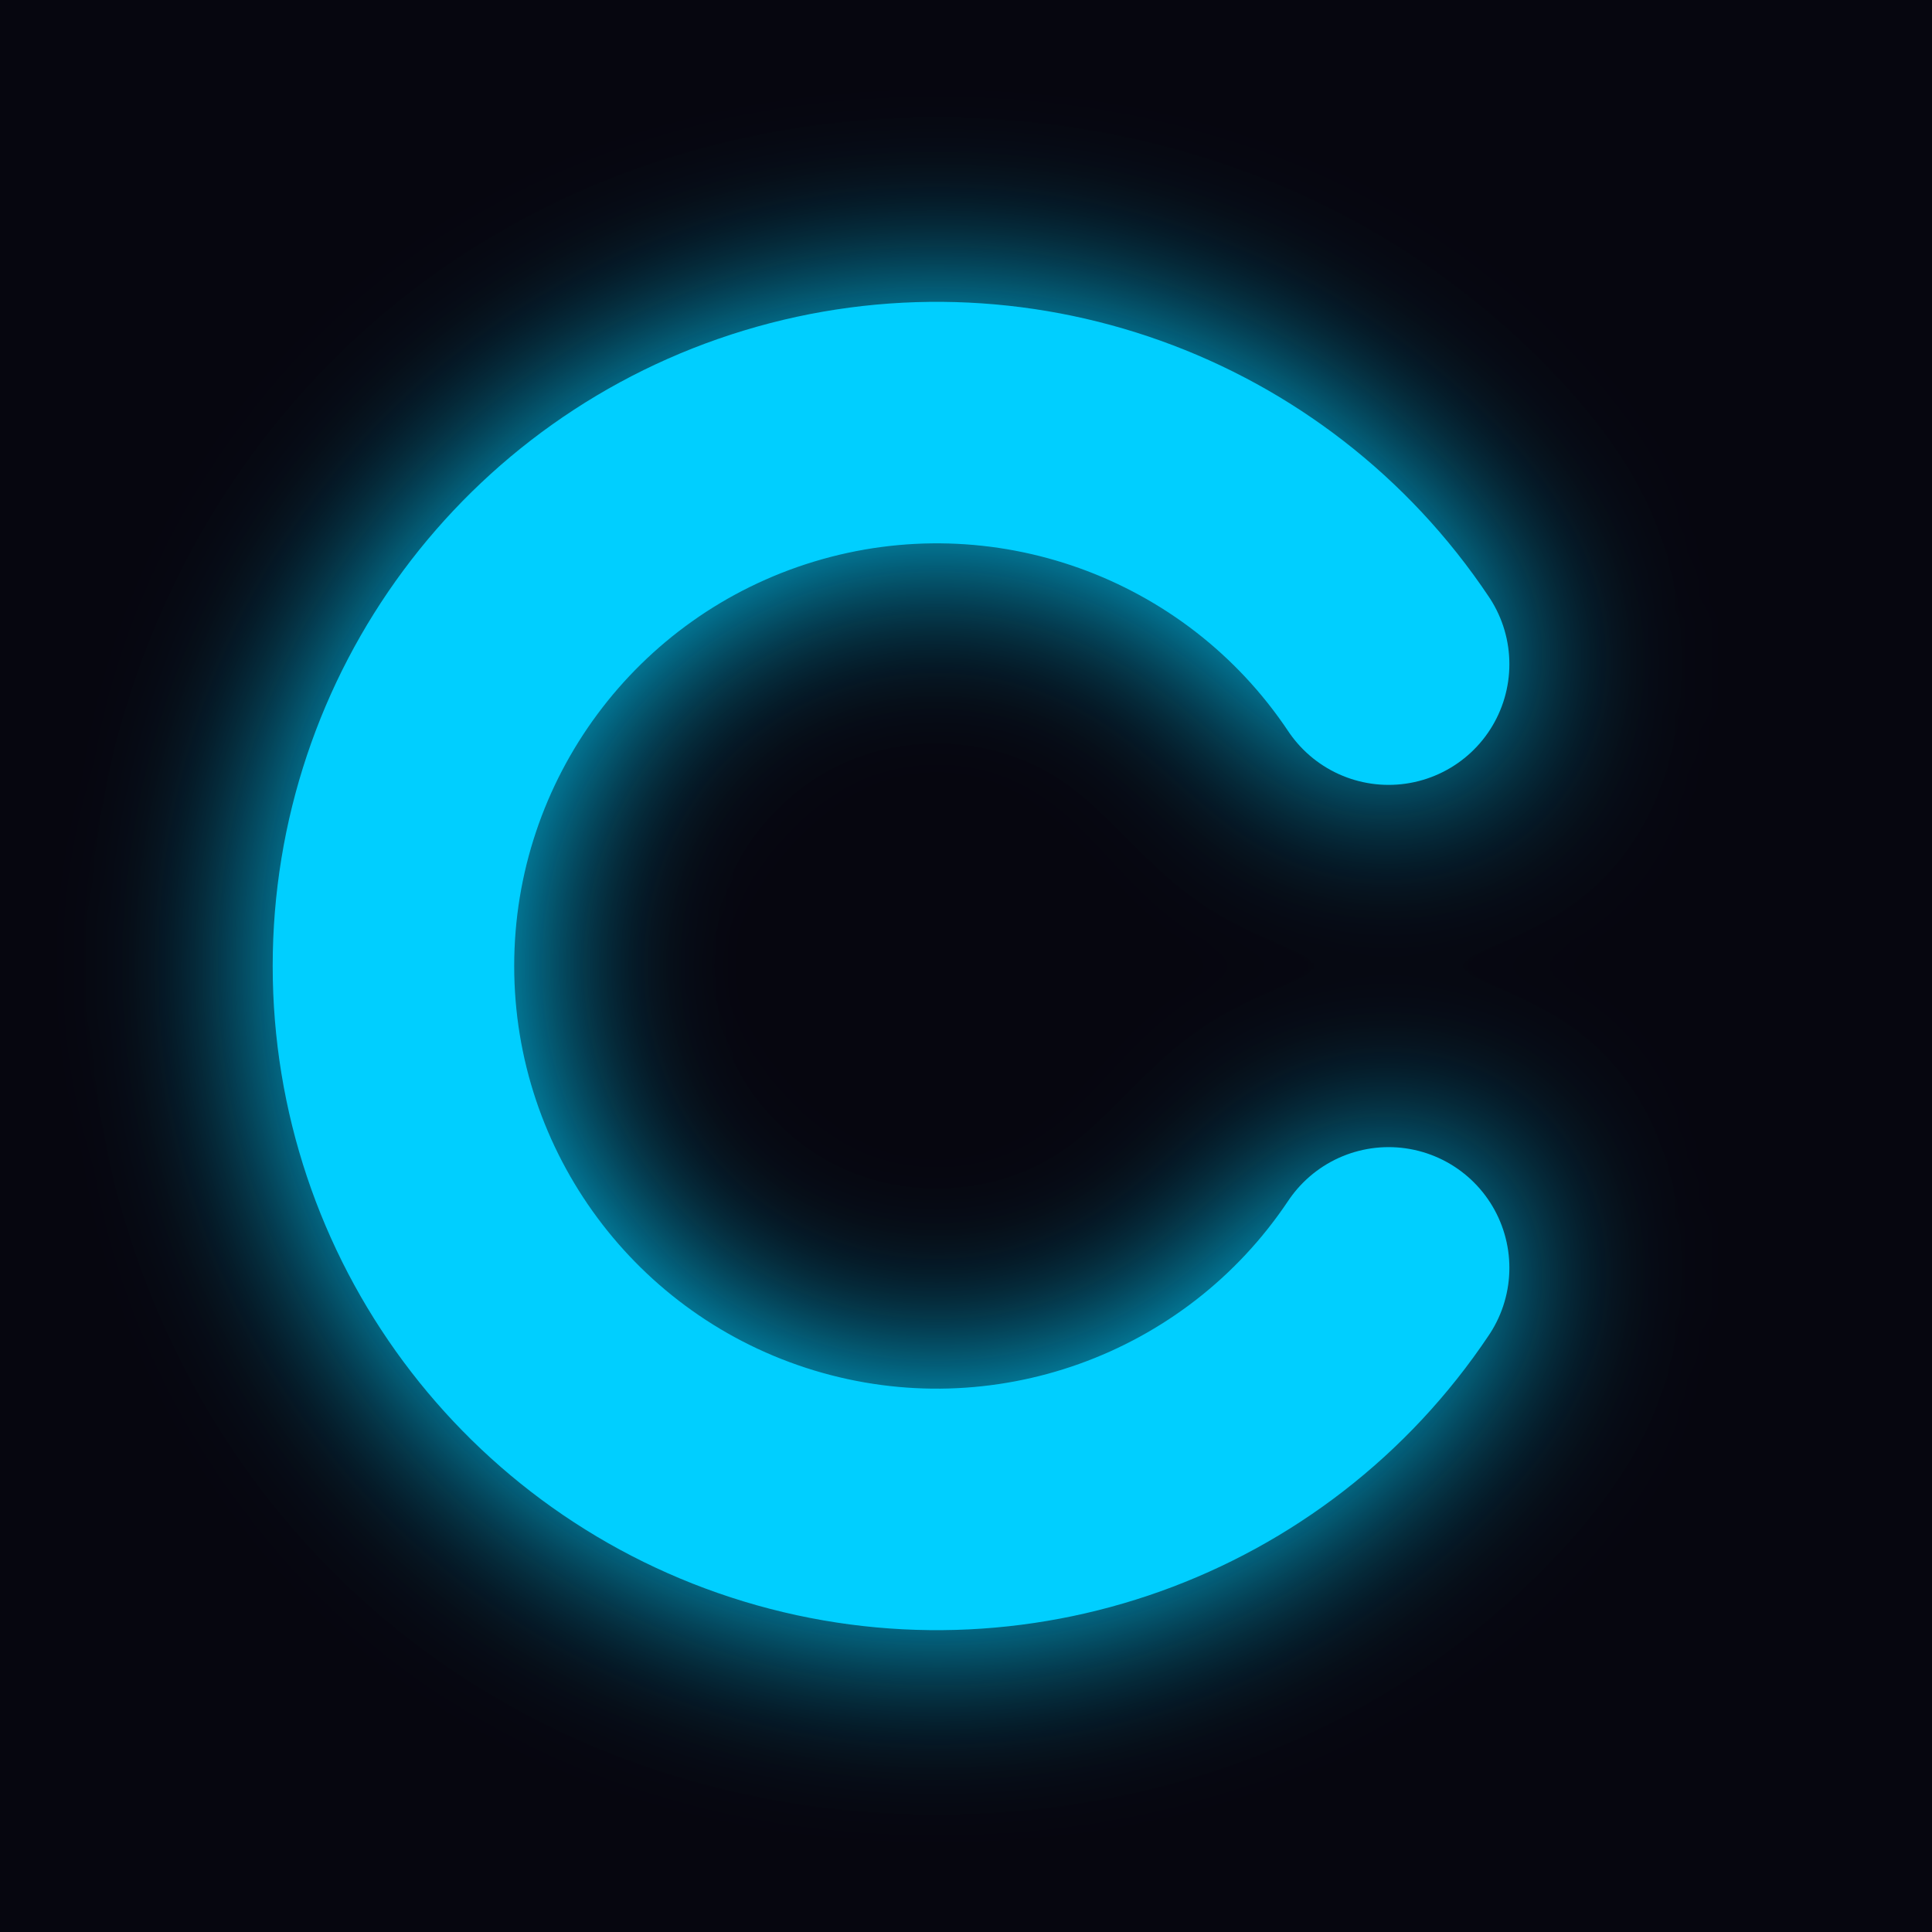
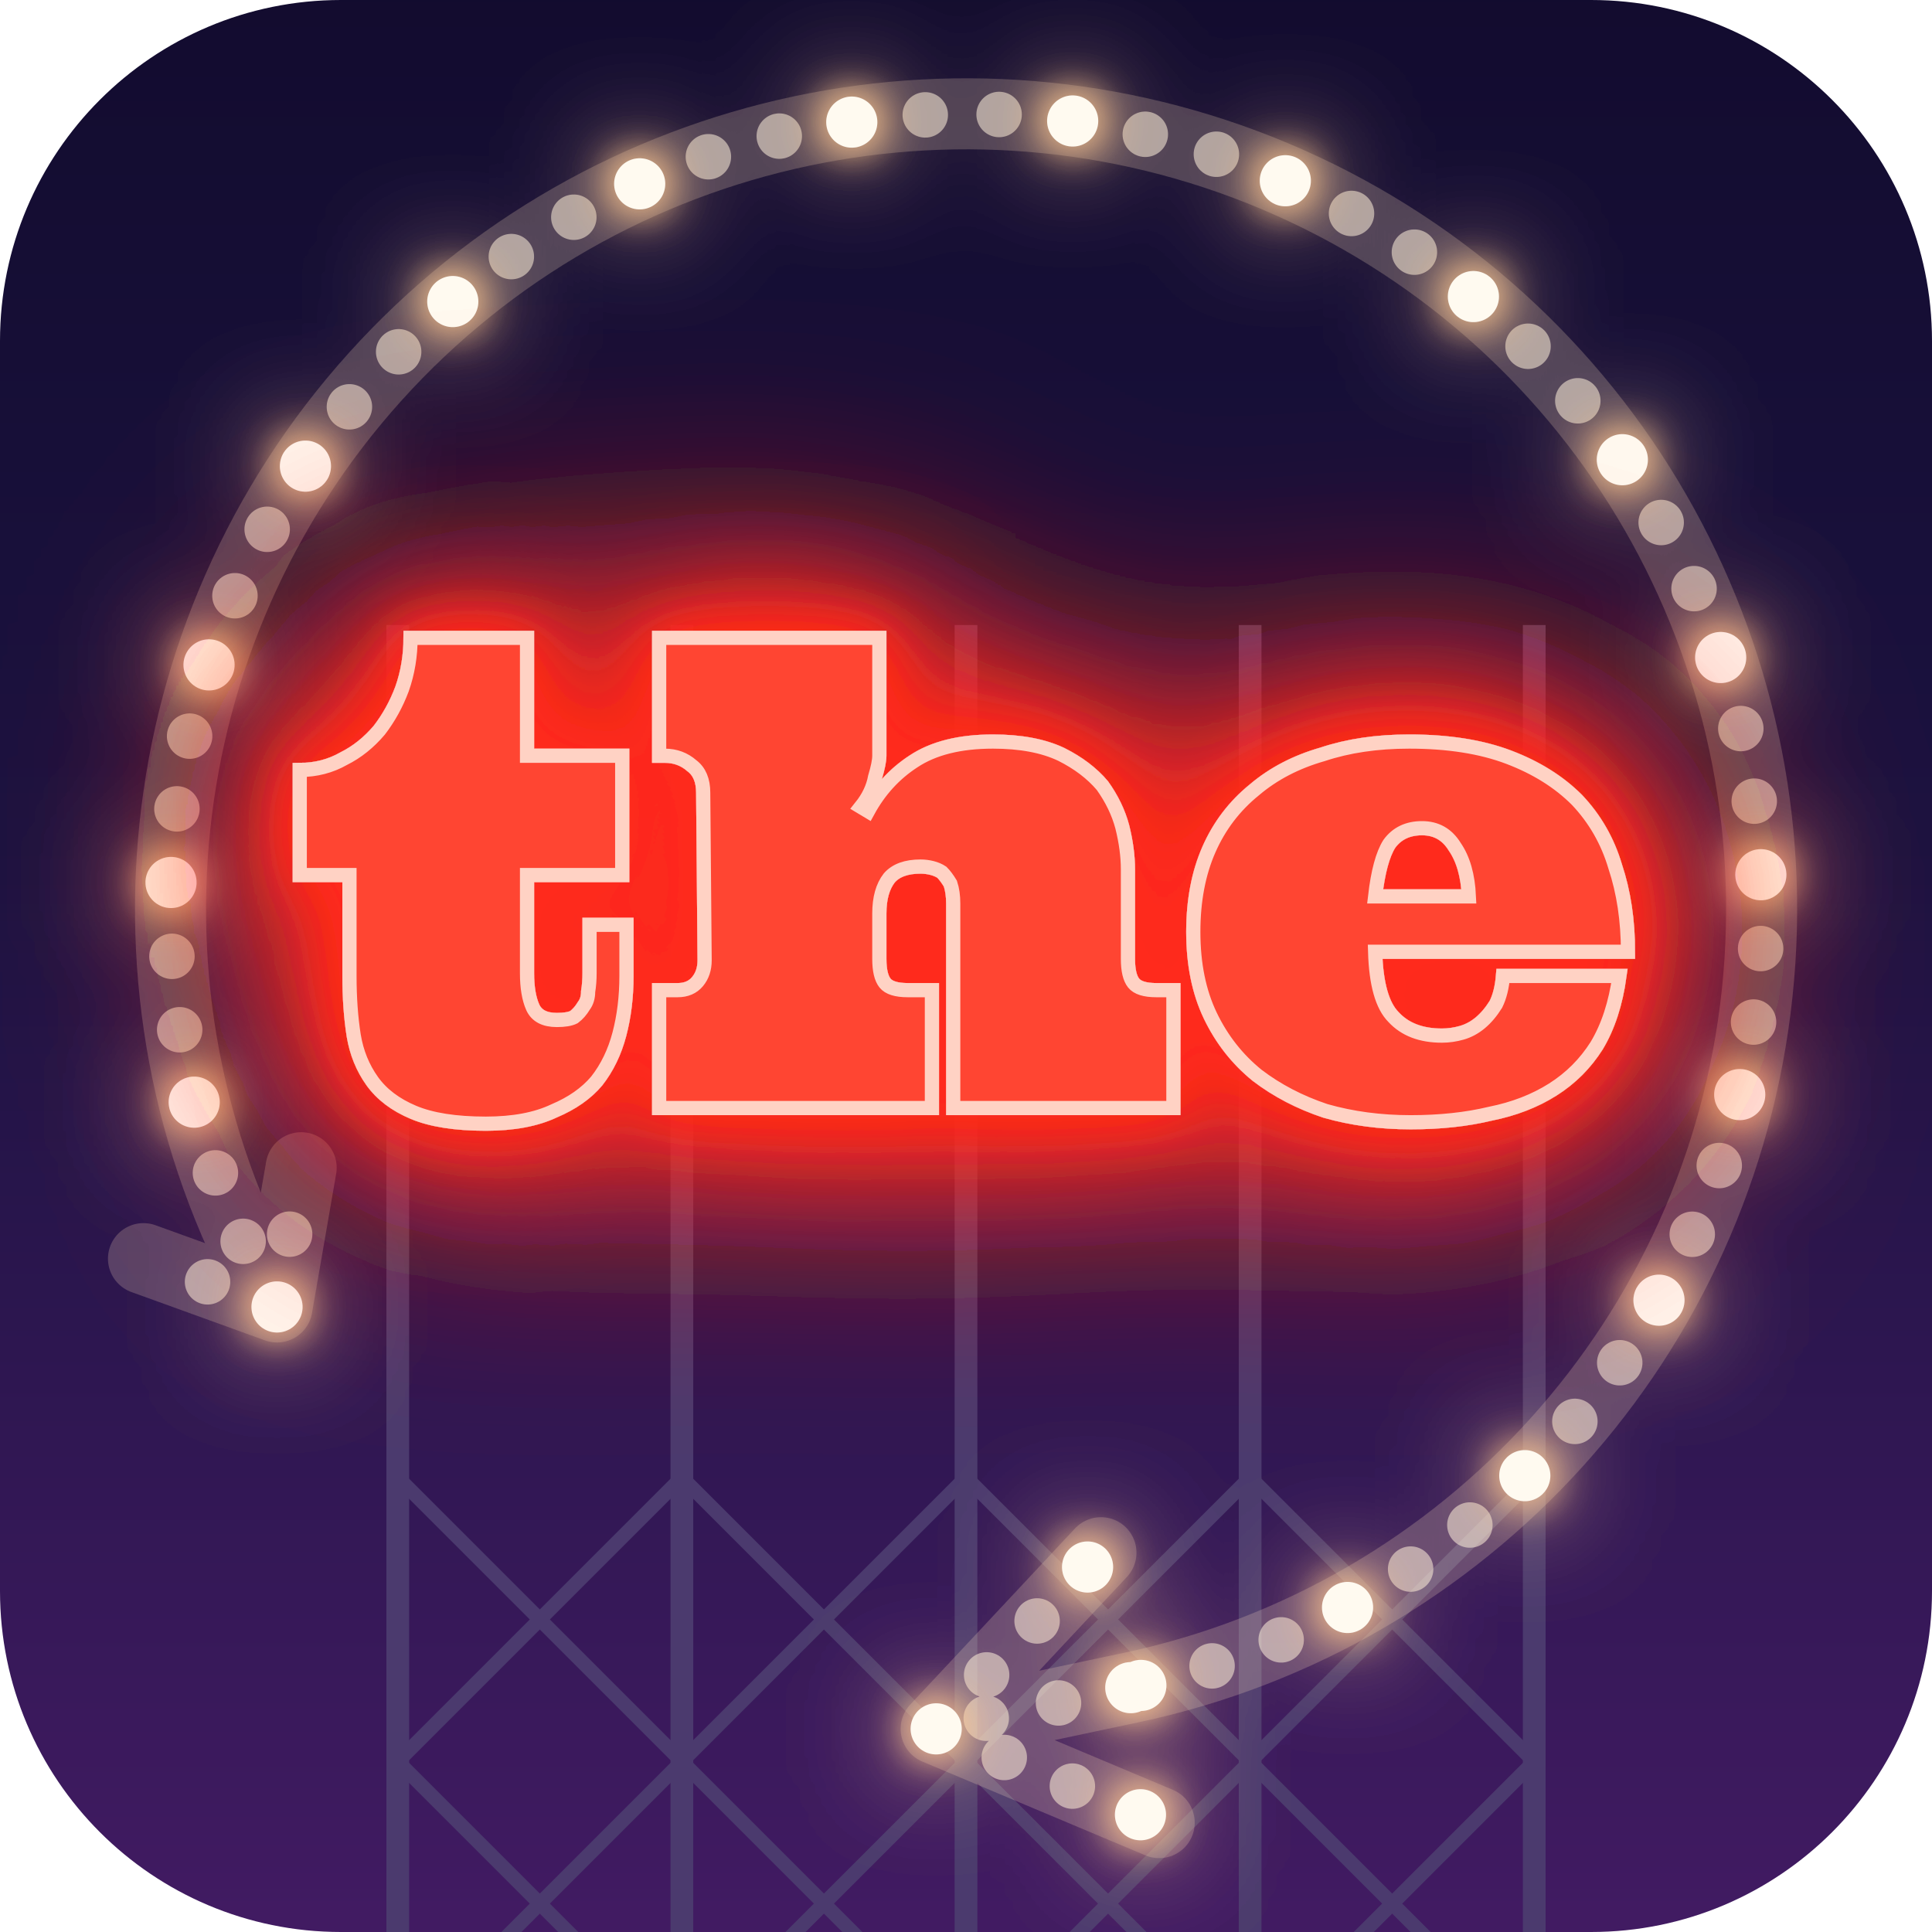
- <svg xmlns="http://www.w3.org/2000/svg" viewBox="0 0 32 32">
+ <svg xmlns="http://www.w3.org/2000/svg" viewBox="313 52 136 136">
  <defs>
-     <filter id="g" x="-40%" y="-40%" width="180%" height="180%">
-       <feGaussianBlur stdDeviation="1.5" result="b" />
+     <linearGradient id="sky" x1="0" y1="0" x2="0" y2="318" gradientUnits="userSpaceOnUse">
+       <stop offset="0" stop-color="#0b0620" />
+       <stop offset=".35" stop-color="#1b1240" />
+       <stop offset=".65" stop-color="#4b1d6b" />
+       <stop offset=".88" stop-color="#b0306a" />
+       <stop offset="1" stop-color="#ff8a6b" />
+     </linearGradient>
+     <filter id="glowRed" x="-50%" y="-150%" width="200%" height="400%">
+       <feGaussianBlur in="SourceAlpha" stdDeviation="2" result="b0" />
+       <feGaussianBlur in="SourceAlpha" stdDeviation="5" result="b1" />
+       <feGaussianBlur in="SourceAlpha" stdDeviation="10" result="b2" />
+       <feMerge result="bm">
+         <feMergeNode in="b2" />
+         <feMergeNode in="b1" />
+         <feMergeNode in="b0" />
+       </feMerge>
+       <feFlood flood-color="#ff2a1f" />
+       <feComposite in2="bm" operator="in" result="glow" />
      <feMerge>
-         <feMergeNode in="b" />
+         <feMergeNode in="glow" />
+         <feMergeNode in="glow" />
        <feMergeNode in="SourceGraphic" />
      </feMerge>
    </filter>
+     <filter id="glowBulb" x="-50%" y="-150%" width="200%" height="400%">
+       <feGaussianBlur in="SourceAlpha" stdDeviation="1.5" result="b0" />
+       <feGaussianBlur in="SourceAlpha" stdDeviation="4" result="b1" />
+       <feMerge result="bm">
+         <feMergeNode in="b1" />
+         <feMergeNode in="b0" />
+       </feMerge>
+       <feFlood flood-color="#ffc890" />
+       <feComposite in2="bm" operator="in" result="glow" />
+       <feMerge>
+         <feMergeNode in="glow" />
+         <feMergeNode in="glow" />
+         <feMergeNode in="SourceGraphic" />
+       </feMerge>
+     </filter>
+     <clipPath id="tile">
+       <rect x="313" y="52" width="136" height="136" rx="24" />
+     </clipPath>
  </defs>
-   <rect width="32" height="32" fill="#06060F" />
-   <path d="M 23 11 A 9 9 0 1 0 23 21" stroke="#00CFFF" stroke-width="4" fill="none" stroke-linecap="round" filter="url(#g)" />
+   <g clip-path="url(#tile)">
+     <rect x="313" y="52" width="136" height="136" fill="url(#sky)" />
+     <g fill="none" stroke="#4b3a6e" stroke-width="1.6">
+       <path d="M341 96V200M361 96V200M381 96V200M401 96V200M421 96V200" />
+       <path d="M341 156L361 176M361 156L341 176M341 176L361 196M361 176L341 196M361 156L381 176M381 156L361 176M361 176L381 196M381 176L361 196M381 156L401 176M401 156L381 176M381 176L401 196M401 176L381 196M401 156L421 176M421 156L401 176M401 176L421 196M421 176L401 196" stroke-width="1" />
+       <path d="M337 200H425" />
+     </g>
+     <g fill="none" stroke-linecap="round" stroke-linejoin="round">
+       <path d="M332.5 144A56 56 0 1 1 392.6 170.8M392.6 170.8L378.9 173.7M378.9 173.7L390.5 161.3M378.9 173.7L394.6 180.3M332.5 144L334.2 134.2M332.5 144L323.1 140.6" stroke="#ffe6c7" stroke-opacity=".22" stroke-width="5" />
+       <path d="M332.5 144A56 56 0 1 1 392.6 170.8M392.6 170.8L378.9 173.7M378.9 173.7L390.5 161.3M378.9 173.7L394.6 180.3M332.5 144L334.2 134.2M332.5 144L323.1 140.6" stroke="#fff4e0" stroke-width="3.2" stroke-dasharray="0 5.2" opacity=".55" />
+       <path d="M332.5 144A56 56 0 1 1 392.6 170.8M392.6 170.8L378.9 173.7M378.9 173.7L390.5 161.3M378.9 173.7L394.6 180.3M332.5 144L334.2 134.2M332.5 144L323.1 140.6" stroke="#fffaf0" stroke-width="3.6" stroke-dasharray="0 15.6" filter="url(#glowBulb)" />
+     </g>
+     <path d="M350.1 96.9V105.2H356.8V113.6H350.1V120.5Q350.1 122 350.5 122.9Q350.9 123.8 352.2 123.8Q353 123.8 353.4 123.6Q353.8 123.3 354.1 122.8Q354.4 122.4 354.4 121.8Q354.5 121.2 354.5 120.5V117.1H357.1V120.7Q357.1 122.9 356.6 124.8Q356.1 126.7 355 128.1Q353.9 129.4 352 130.2Q350.1 131.1 347.2 131.1Q344 131.1 342.1 130.3Q340.2 129.5 339.2 128.1Q338.2 126.7 337.9 124.9Q337.6 123 337.6 120.7V113.6H334.1V106.2Q335.8 106.2 337.2 105.4Q338.6 104.7 339.7 103.4Q340.7 102.1 341.3 100.5Q341.9 98.8 341.9 96.9ZM382.9 104.2Q385.8 104.2 387.7 105.1Q389.5 106 390.6 107.3Q391.6 108.7 392 110.2Q392.4 111.8 392.4 113.2V119.5Q392.4 120.7 392.8 121.2Q393.2 121.7 394.4 121.7H395.6V130H380.1V115.6Q380.1 114.8 379.9 114.2Q379.6 113.7 379.3 113.4Q379 113.2 378.6 113.1Q378.2 113 377.8 113Q376.3 113 375.6 113.8Q374.9 114.7 374.9 116.3V119.5Q374.9 120.7 375.3 121.2Q375.7 121.7 376.9 121.7H378.6V130H359.4V121.7H360.7Q361.6 121.7 362.1 121.1Q362.6 120.5 362.6 119.6L362.5 107.8Q362.5 106.5 361.7 105.9Q360.9 105.2 359.8 105.2H359.4V96.9H374.9V105.2Q374.9 105.7 374.6 106.7Q374.4 107.8 373.6 108.8L374.1 109.1Q375.3 106.9 377.3 105.6Q379.4 104.2 382.9 104.2ZM409.8 119Q409.9 122.4 411.1 123.6Q412.3 124.9 414.5 124.9Q415.2 124.9 415.9 124.7Q416.6 124.5 417.2 124Q417.8 123.5 418.3 122.7Q418.7 121.9 418.8 120.7H427Q426.6 123.6 425.4 125.6Q424.2 127.5 422.3 128.7Q420.4 129.9 417.9 130.4Q415.4 131 412.3 131Q409.1 131 406.3 130.2Q403.6 129.3 401.5 127.7Q399.4 126 398.2 123.5Q397 121 397 117.6Q397 114.3 398.1 111.8Q399.2 109.3 401.3 107.6Q403.3 105.9 406.1 105.1Q408.8 104.2 412.2 104.2Q416.3 104.2 419.2 105.3Q422.1 106.4 424 108.3Q425.9 110.3 426.7 113Q427.6 115.7 427.6 119ZM413.1 110.3Q411.6 110.3 410.8 111.4Q410.1 112.5 409.8 115.1H416.4Q416.3 112.9 415.4 111.6Q414.6 110.3 413.1 110.3Z" fill="#ff4433" stroke="#ffd2c4" stroke-width="1" filter="url(#glowRed)" />
+   </g>
</svg>
